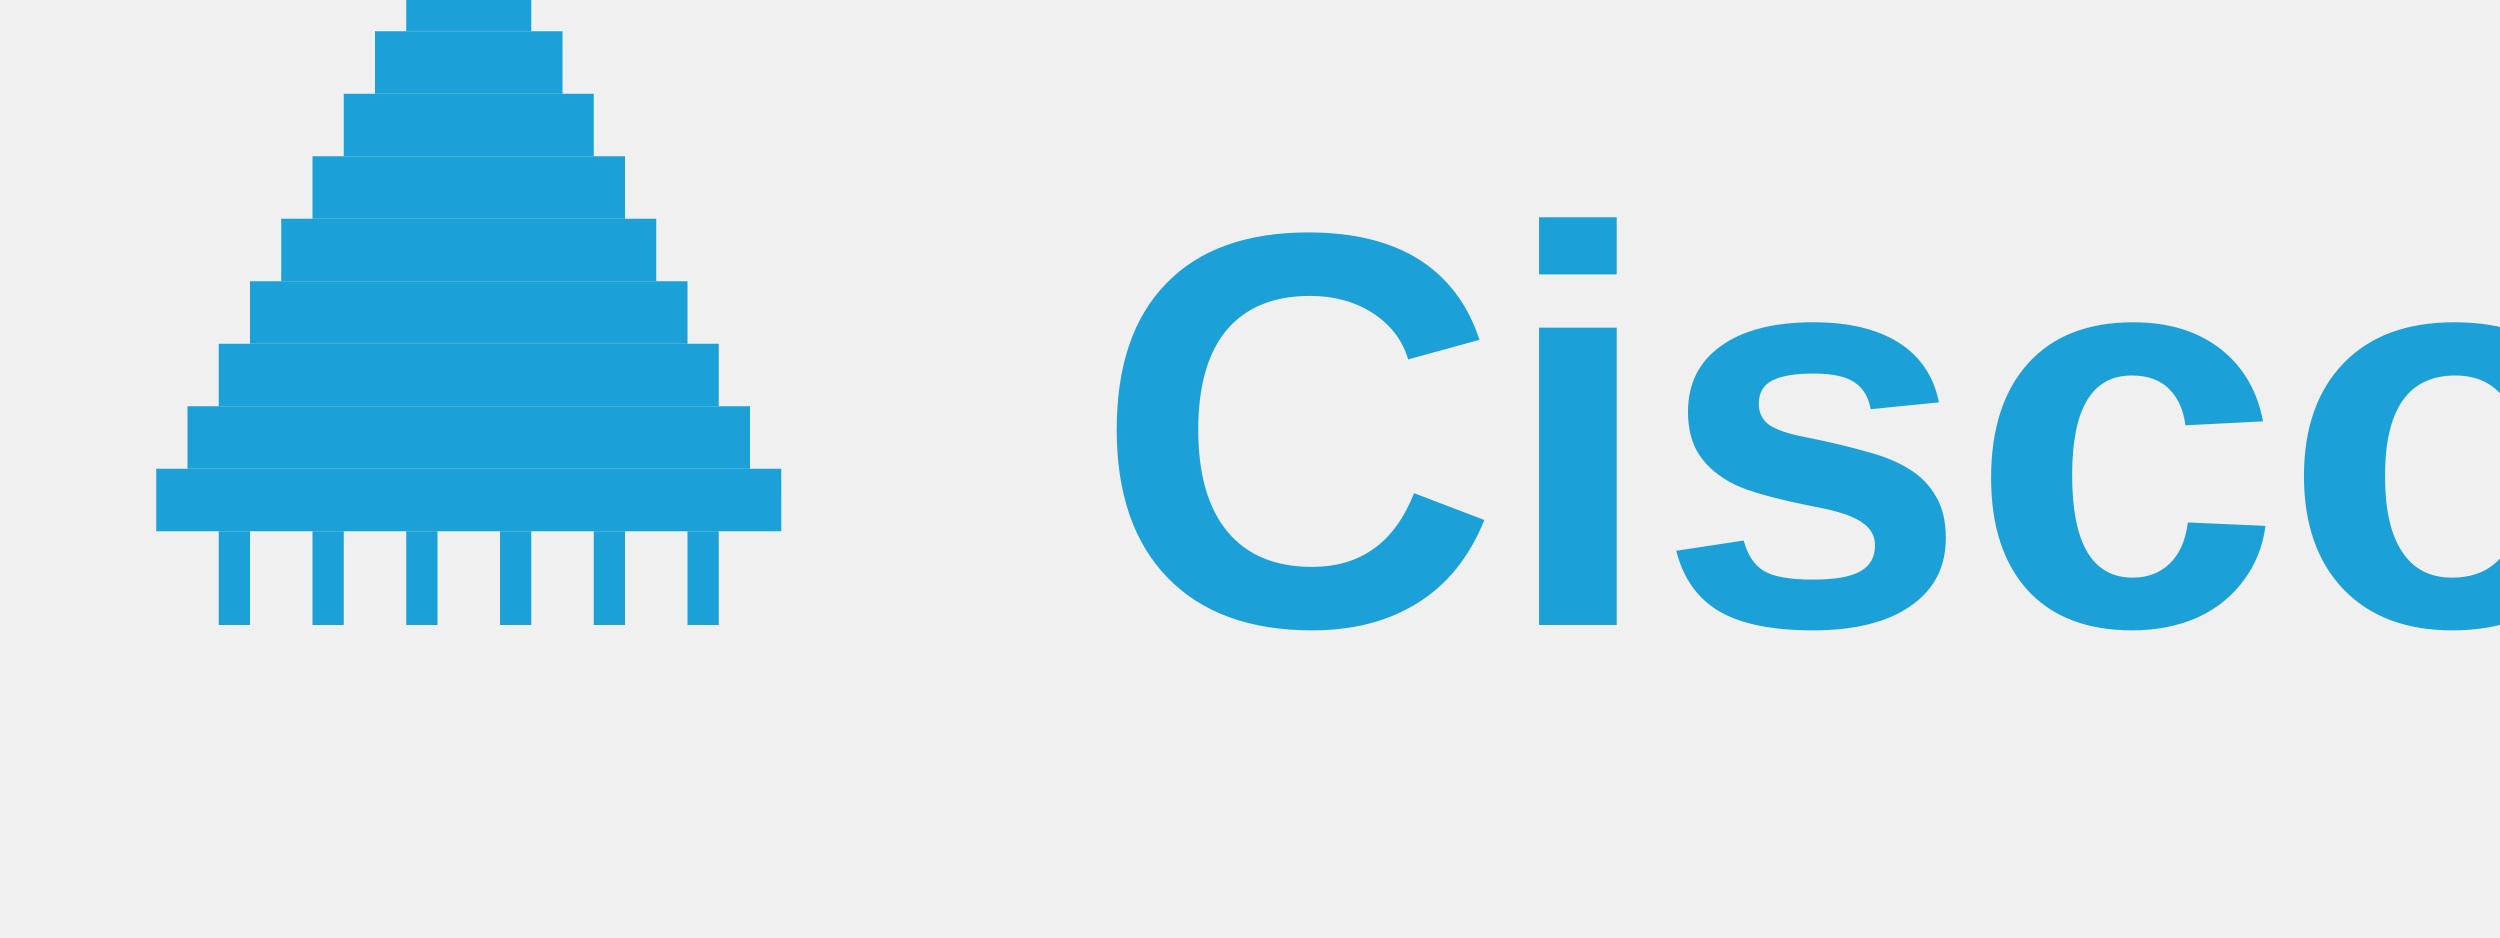
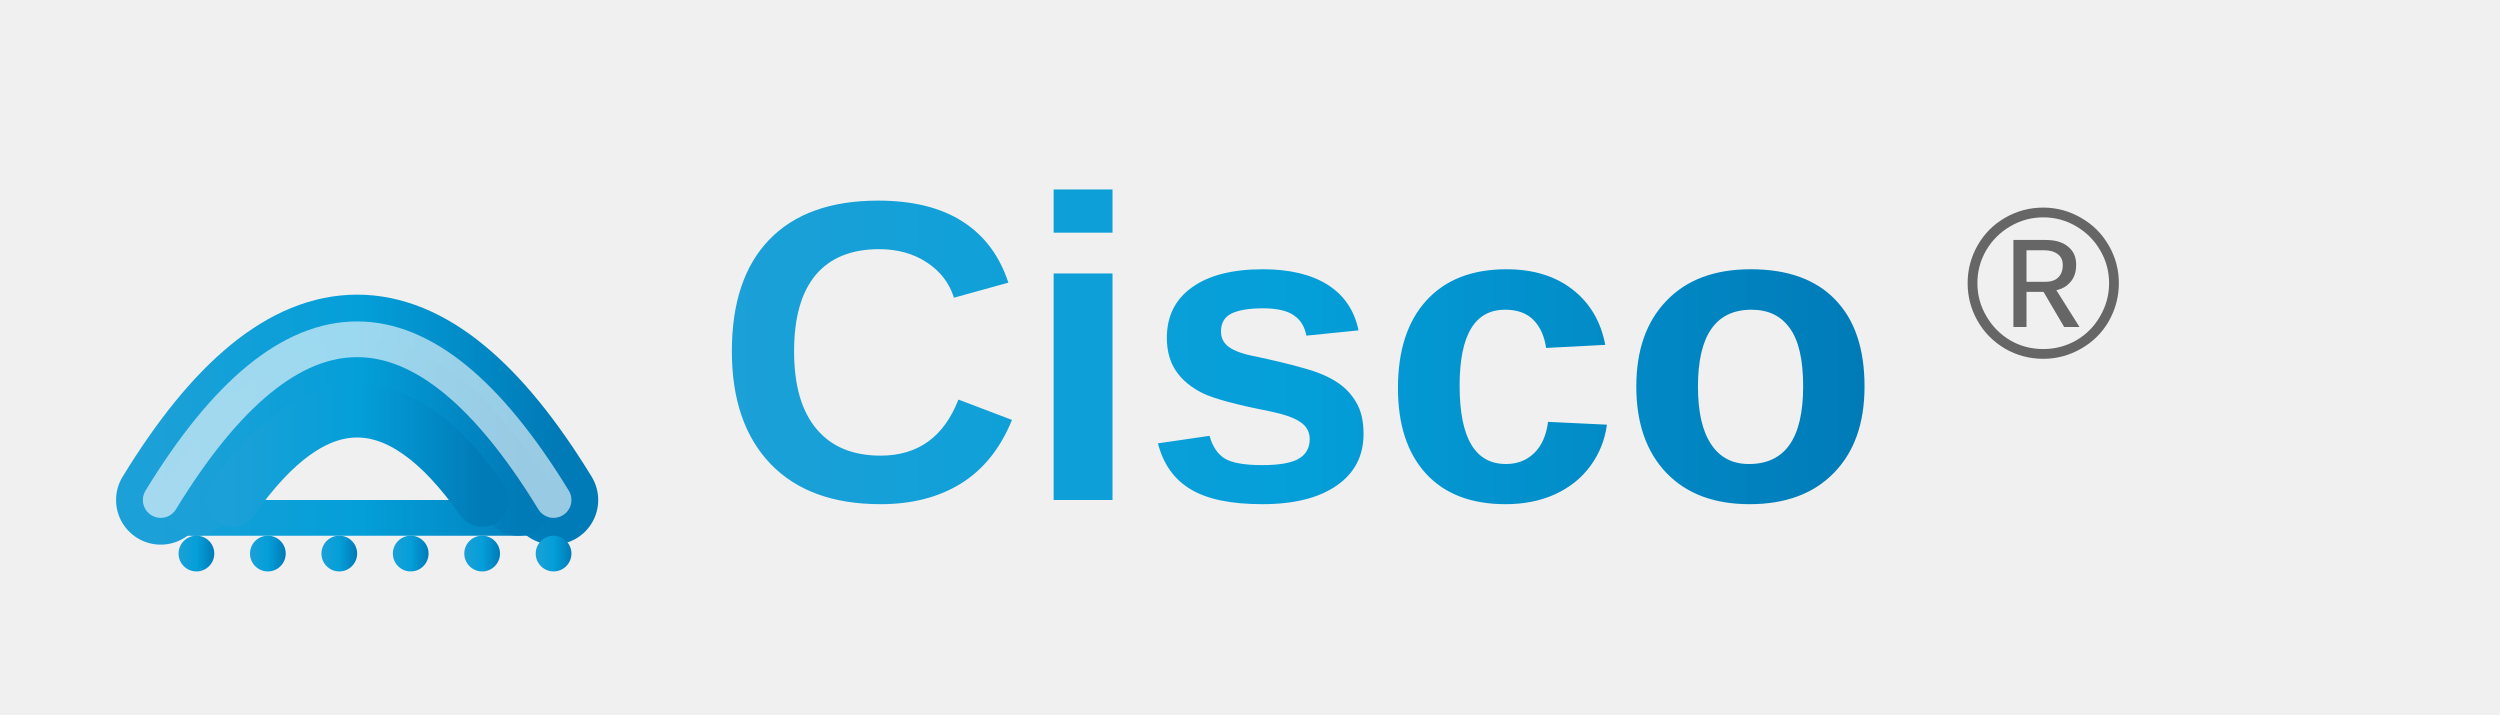
- <svg xmlns="http://www.w3.org/2000/svg" width="80" height="30" viewBox="0 0 80 30">
-   <g transform="translate(5, 10)">
-     <rect x="0" y="5" width="20" height="2" fill="#1BA0D7" />
-     <rect x="1" y="3" width="18" height="2" fill="#1BA0D7" />
-     <rect x="2" y="1" width="16" height="2" fill="#1BA0D7" />
-     <rect x="3" y="-1" width="14" height="2" fill="#1BA0D7" />
-     <rect x="4" y="-3" width="12" height="2" fill="#1BA0D7" />
-     <rect x="5" y="-5" width="10" height="2" fill="#1BA0D7" />
-     <rect x="6" y="-7" width="8" height="2" fill="#1BA0D7" />
-     <rect x="7" y="-9" width="6" height="2" fill="#1BA0D7" />
-     <rect x="8" y="-11" width="4" height="2" fill="#1BA0D7" />
-     <rect x="9" y="-13" width="2" height="2" fill="#1BA0D7" />
-     <rect x="2" y="7" width="1" height="3" fill="#1BA0D7" />
-     <rect x="5" y="7" width="1" height="3" fill="#1BA0D7" />
-     <rect x="8" y="7" width="1" height="3" fill="#1BA0D7" />
-     <rect x="11" y="7" width="1" height="3" fill="#1BA0D7" />
-     <rect x="14" y="7" width="1" height="3" fill="#1BA0D7" />
-     <rect x="17" y="7" width="1" height="3" fill="#1BA0D7" />
+ <svg xmlns="http://www.w3.org/2000/svg" width="140" height="40" viewBox="0 0 140 40">
+   <defs>
+     <linearGradient id="ciscoGradient" x1="0%" y1="0%" x2="100%" y2="0%">
+       <stop offset="0%" style="stop-color:#1BA0D7;stop-opacity:1" />
+       <stop offset="50%" style="stop-color:#049FD9;stop-opacity:1" />
+       <stop offset="100%" style="stop-color:#007BB8;stop-opacity:1" />
+     </linearGradient>
+   </defs>
+   <g transform="translate(8, 8)">
+     <rect x="0" y="20" width="24" height="2" fill="url(#ciscoGradient)" rx="1" />
+     <path d="M 1 20 Q 12 2 23 20" stroke="url(#ciscoGradient)" stroke-width="5" fill="none" stroke-linecap="round" />
+     <path d="M 3 20 Q 12 6 21 20" stroke="url(#ciscoGradient)" stroke-width="4" fill="none" stroke-linecap="round" />
+     <path d="M 5 20 Q 12 10 19 20" stroke="url(#ciscoGradient)" stroke-width="3" fill="none" stroke-linecap="round" />
+     <rect x="2" y="22" width="2" height="2" fill="url(#ciscoGradient)" rx="1" />
+     <rect x="6" y="22" width="2" height="2" fill="url(#ciscoGradient)" rx="1" />
+     <rect x="10" y="22" width="2" height="2" fill="url(#ciscoGradient)" rx="1" />
+     <rect x="14" y="22" width="2" height="2" fill="url(#ciscoGradient)" rx="1" />
+     <rect x="18" y="22" width="2" height="2" fill="url(#ciscoGradient)" rx="1" />
+     <rect x="22" y="22" width="2" height="2" fill="url(#ciscoGradient)" rx="1" />
+     <path d="M 1 20 Q 12 2 23 20" stroke="white" stroke-width="2" fill="none" stroke-linecap="round" opacity="0.6" />
  </g>
-   <text x="35" y="20" font-family="Arial, sans-serif" font-size="18" font-weight="bold" fill="#1BA0D7">Cisco</text>
+   <text x="40" y="28" font-family="Arial, sans-serif" font-size="24" font-weight="bold" fill="url(#ciscoGradient)">Cisco</text>
+   <text x="110" y="20" font-family="Arial, sans-serif" font-size="12" fill="#666">®</text>
</svg>
